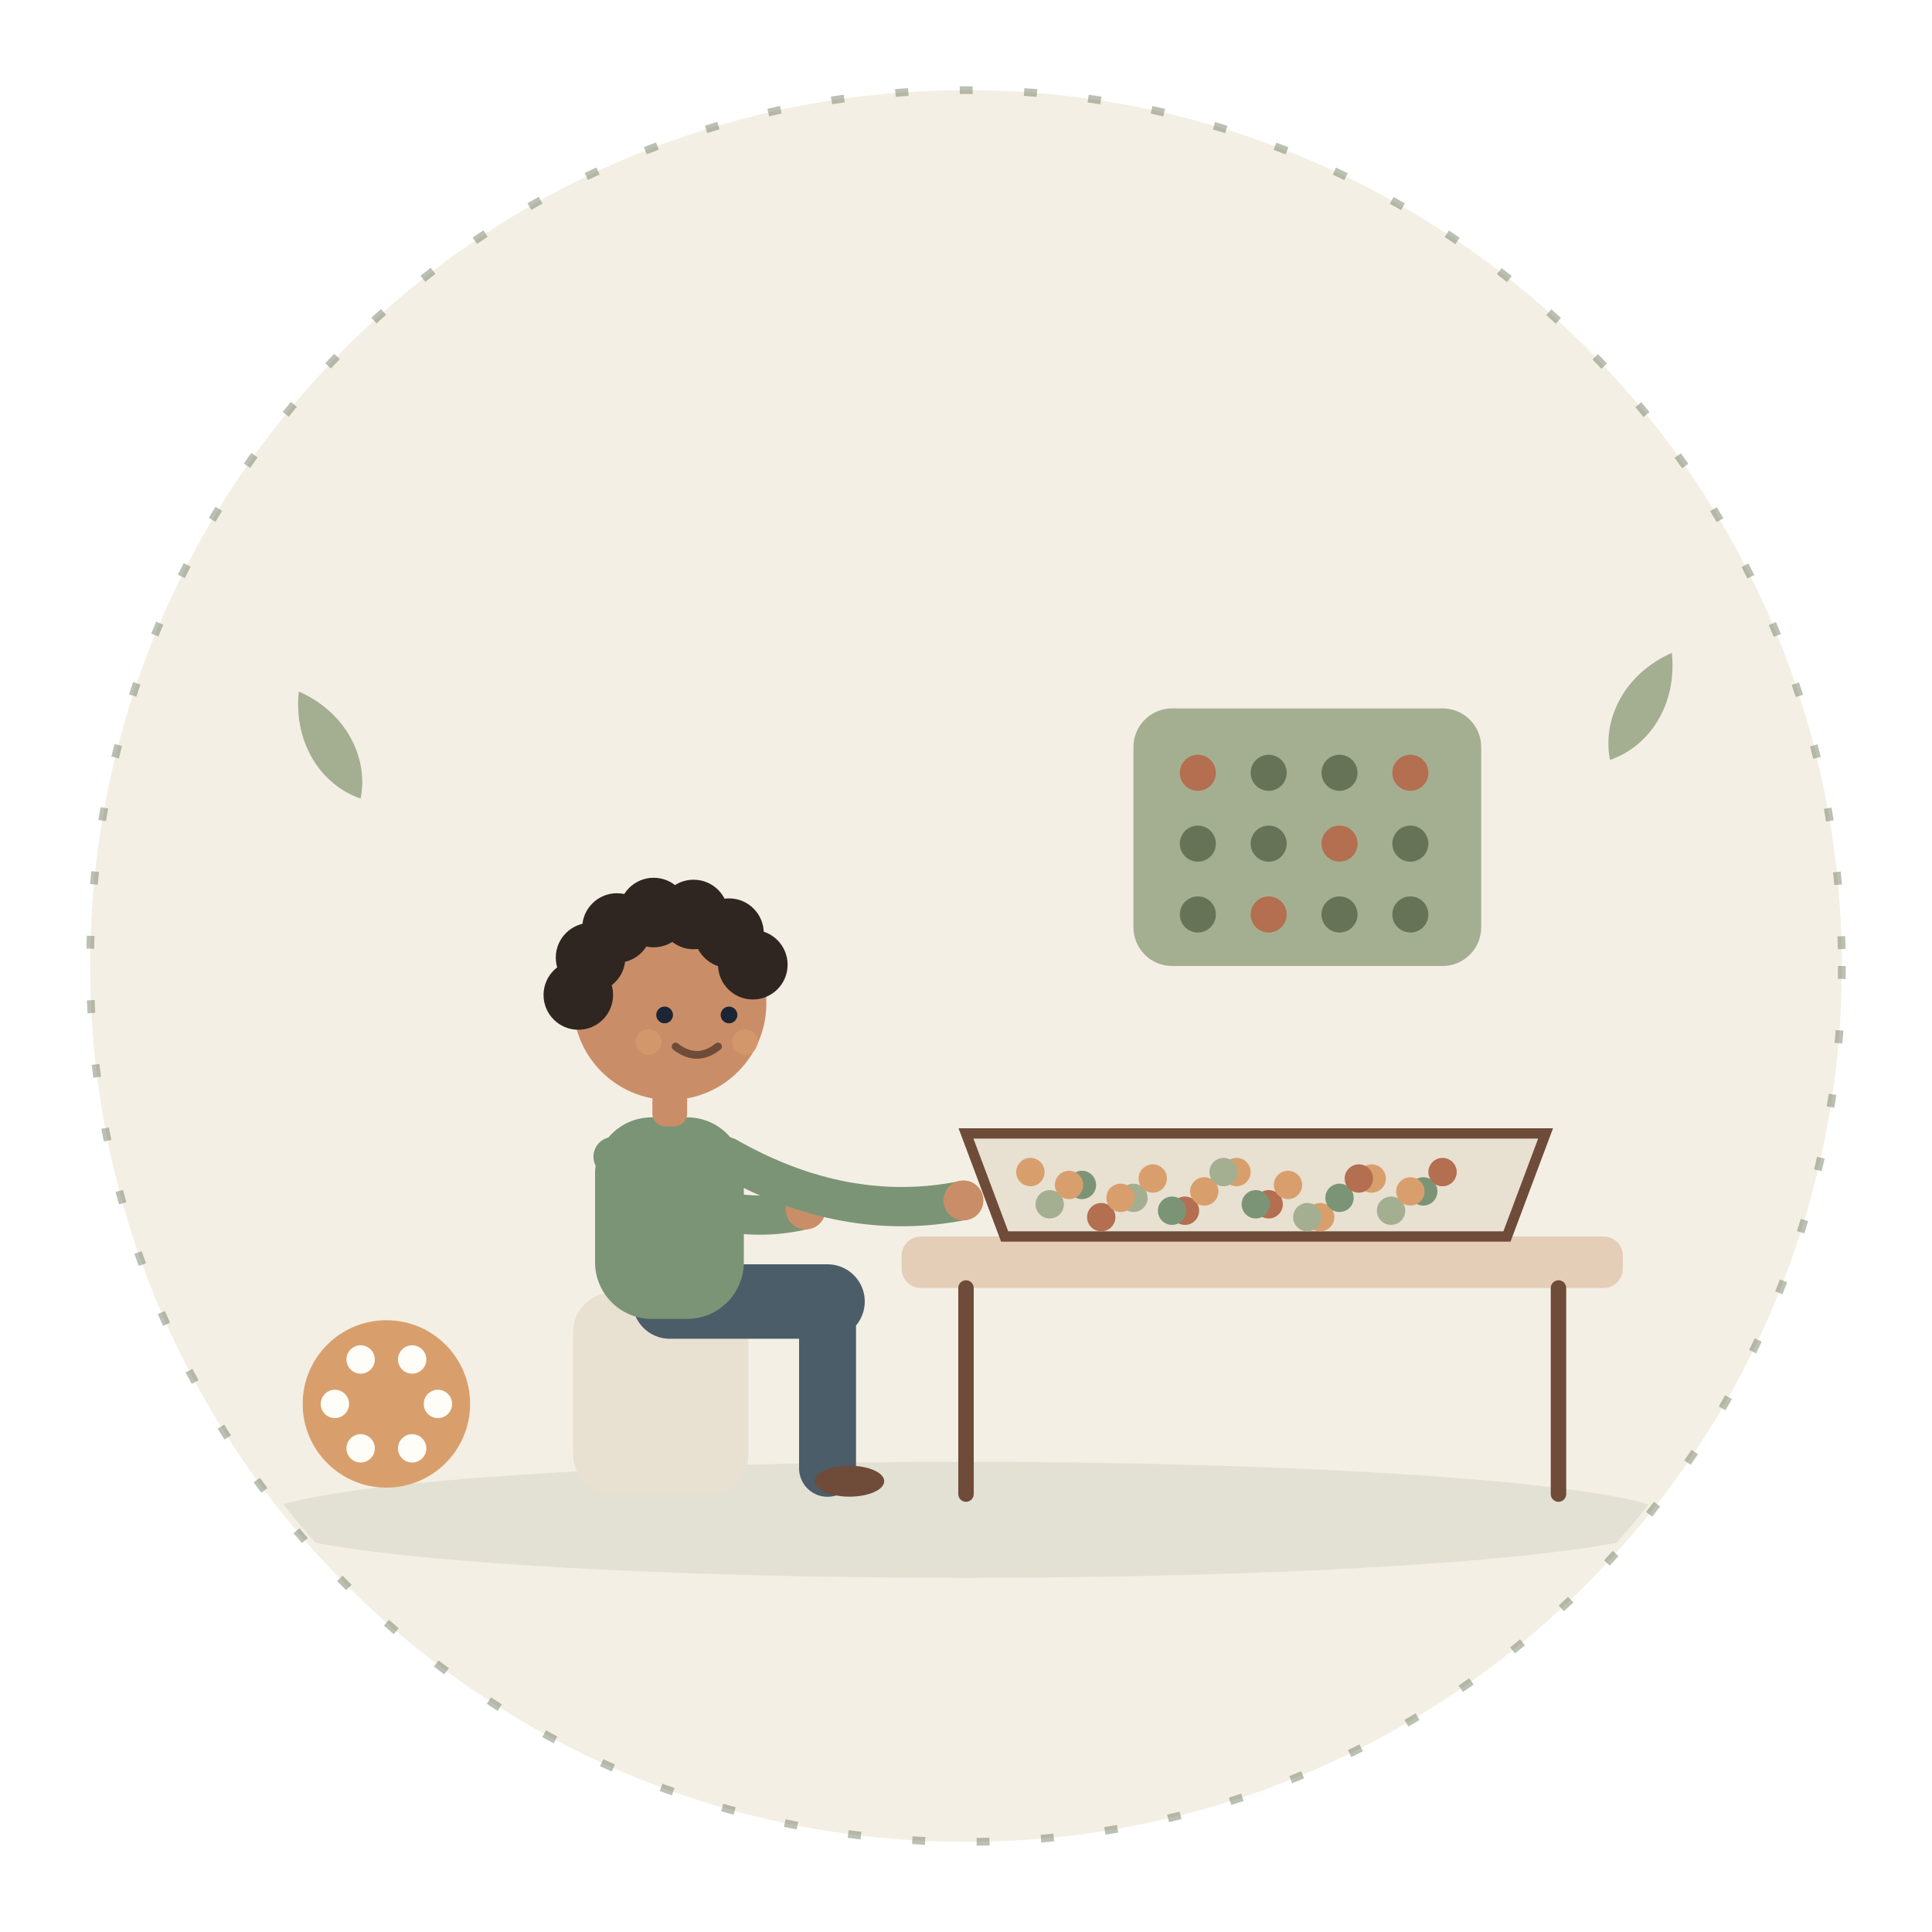
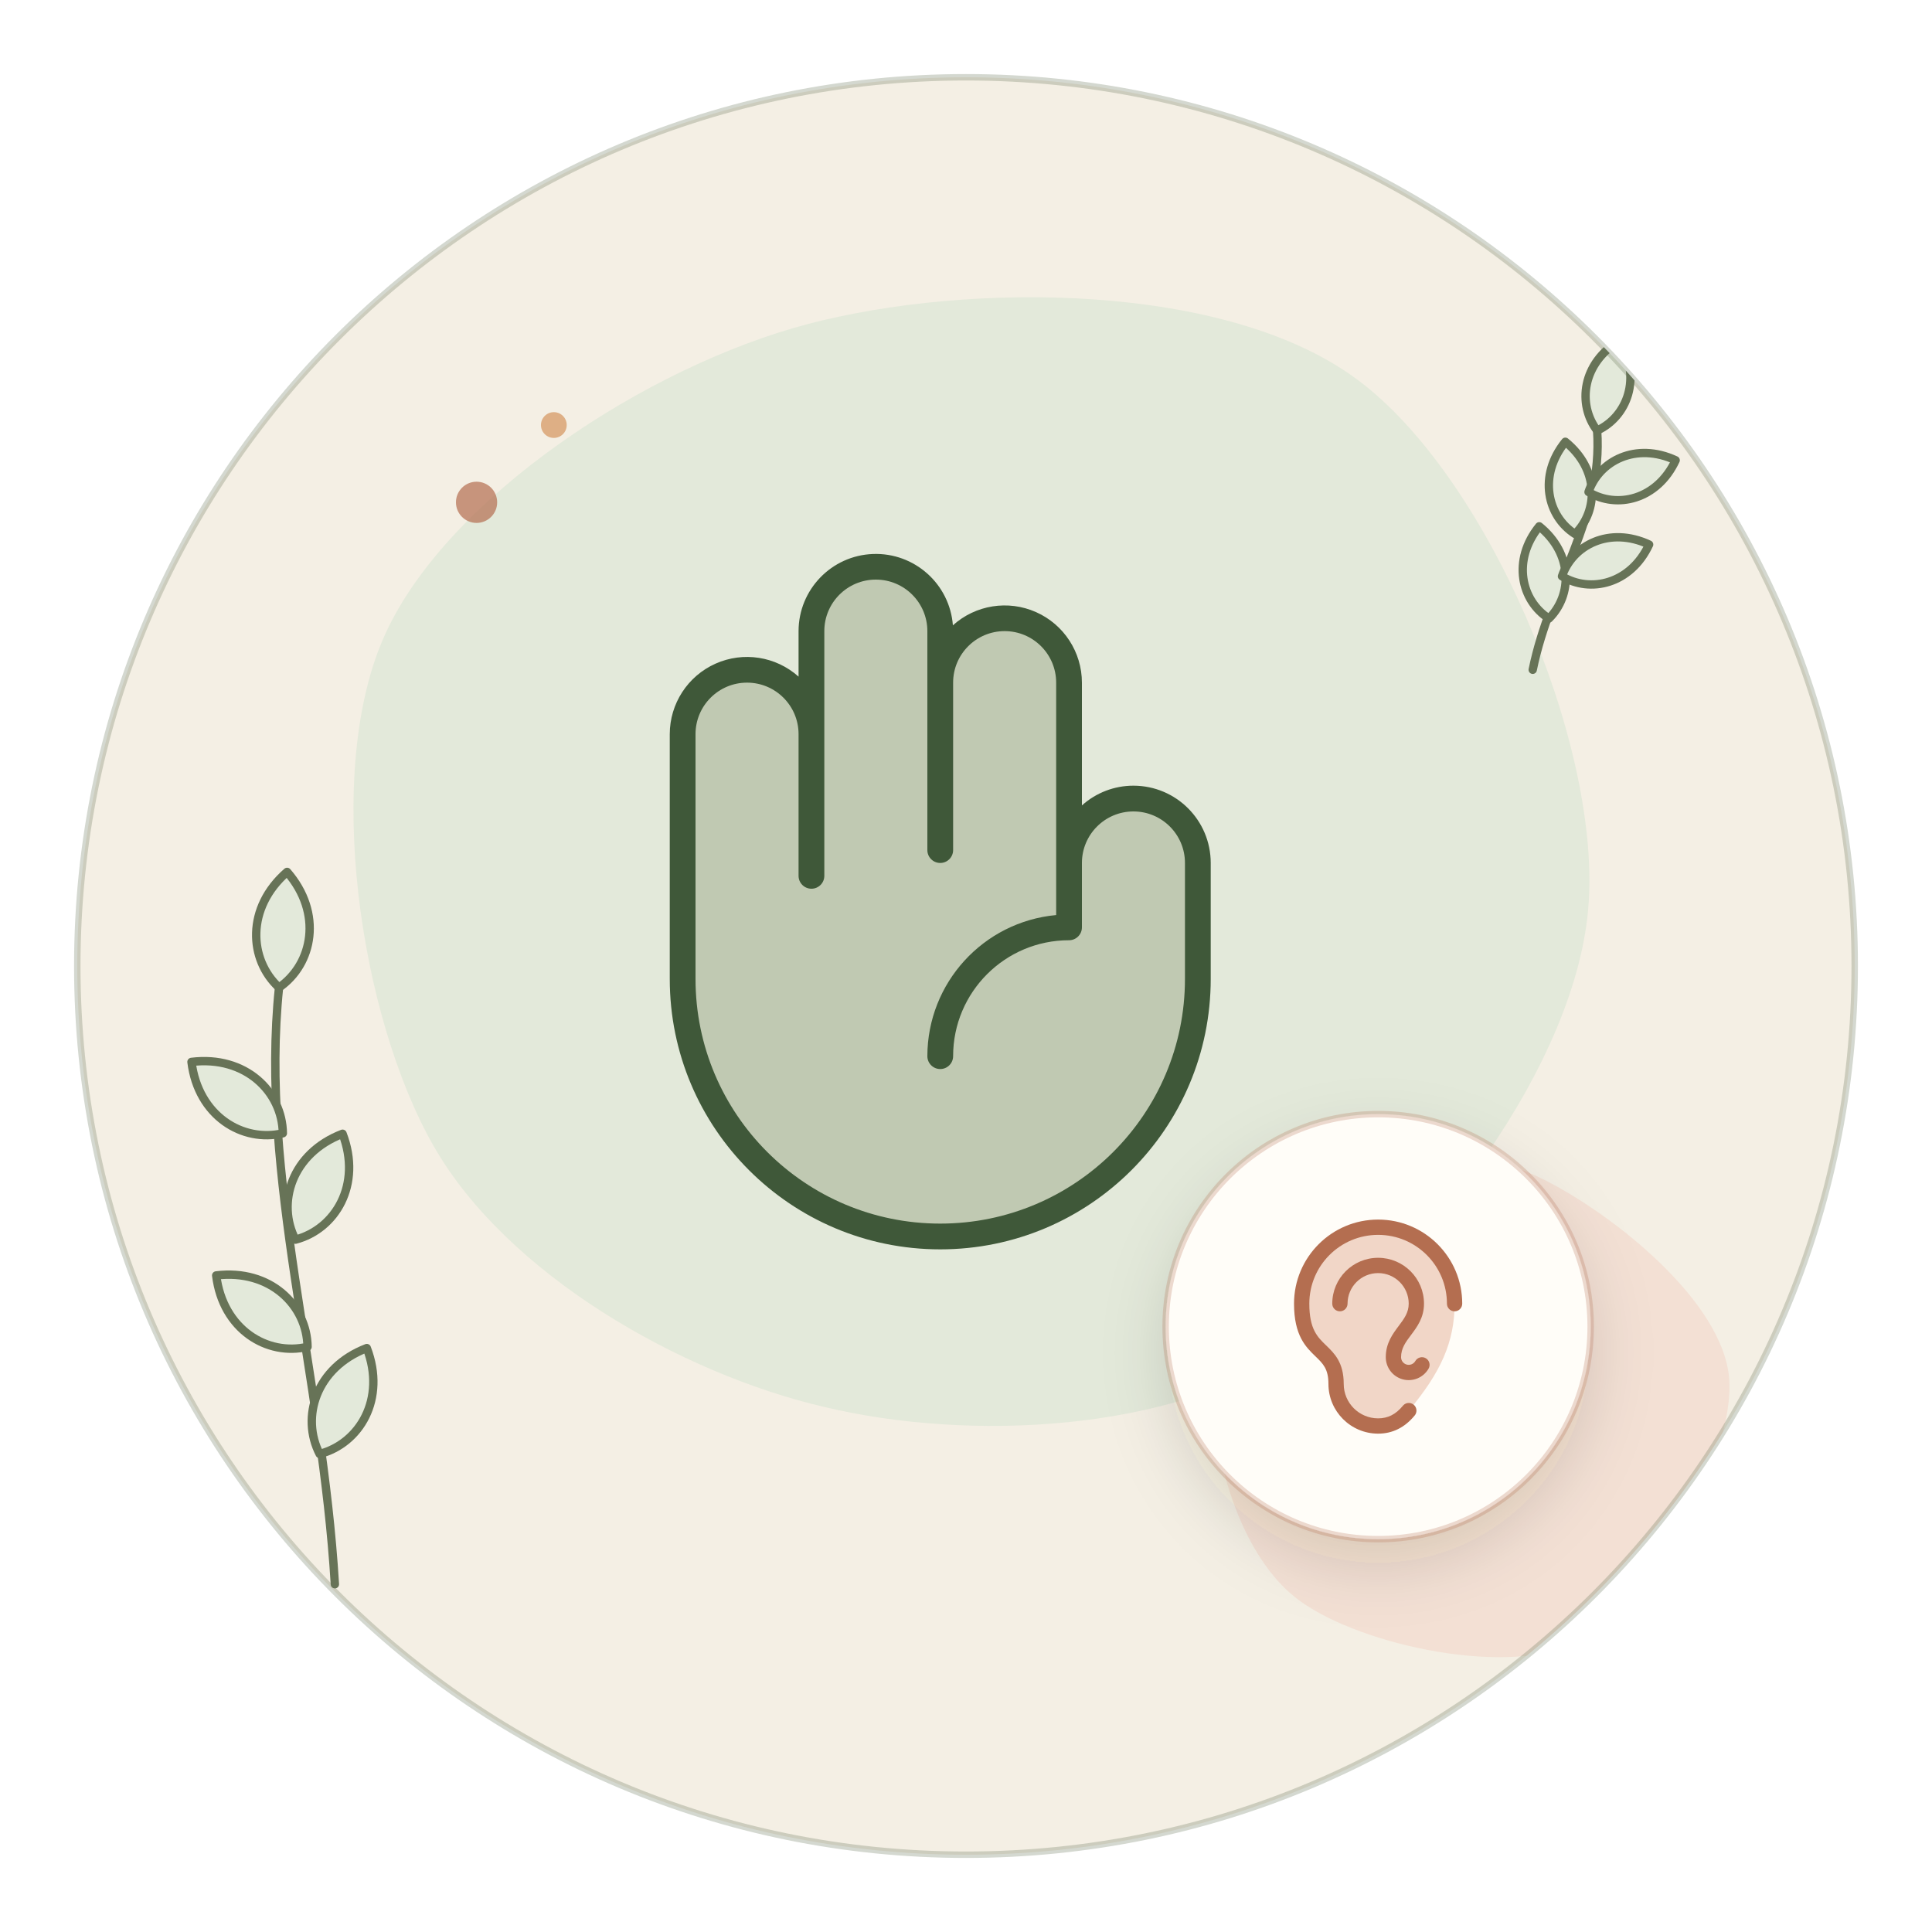
- <svg xmlns="http://www.w3.org/2000/svg" viewBox="0 0 300 300" width="300" height="300" role="img" aria-label="Un niño explora texturas con las manos en una bandeja sensorial">
-   <circle cx="150" cy="150" r="136" fill="#f4efe4" />
-   <circle cx="150" cy="150" r="136" fill="none" stroke="#677357" stroke-width="1.2" stroke-dasharray="2 8" opacity=".45" />
-   <clipPath id="disco">
-     <circle cx="150" cy="150" r="135" />
-   </clipPath>
+ <svg xmlns="http://www.w3.org/2000/svg" viewBox="0 0 300 300" width="300" height="300" role="img" aria-label="Ilustración de integración sensorial: una mano y un oído">
+   <defs>
+     <filter id="sombra" x="-40%" y="-40%" width="180%" height="180%">
+       <feDropShadow dx="0" dy="4" stdDeviation="5" flood-color="#2c2a22" flood-opacity=".14" />
+     </filter>
+     <clipPath id="disco">
+       <circle cx="150" cy="150" r="138" />
+     </clipPath>
+   </defs>
+   <circle cx="150" cy="150" r="138" fill="#f4efe4" />
  <g clip-path="url(#disco)">
-     <ellipse cx="150" cy="236" rx="110" ry="9" fill="#677357" opacity=".12" />
-     <rect x="140.0" y="192.0" width="112.0" height="8.0" rx="3.0" fill="#e4ceb7" />
-     <path d="M150 200 V232 M242 200 V232" stroke="#6f4b39" stroke-width="2.4" fill="none" stroke-linecap="round" stroke-linejoin="round" />
-     <path d="M150 176 h90 l-6 16 h-78 z" fill="#e8e0d1" stroke="#6f4b39" stroke-width="1.6" />
-     <circle cx="160.0" cy="182.0" r="2.2" fill="#d89f6d" opacity="1.0" />
-     <circle cx="197.0" cy="187.0" r="2.2" fill="#b46e50" opacity="1.0" />
-     <circle cx="168.0" cy="184.0" r="2.2" fill="#7b9476" opacity="1.0" />
-     <circle cx="205.0" cy="189.0" r="2.2" fill="#d89f6d" opacity="1.0" />
-     <circle cx="176.0" cy="186.0" r="2.2" fill="#a4af91" opacity="1.0" />
-     <circle cx="213.0" cy="183.0" r="2.2" fill="#d89f6d" opacity="1.0" />
-     <circle cx="184.0" cy="188.0" r="2.2" fill="#b46e50" opacity="1.0" />
-     <circle cx="221.0" cy="185.0" r="2.2" fill="#7b9476" opacity="1.0" />
-     <circle cx="192.0" cy="182.0" r="2.2" fill="#d89f6d" opacity="1.0" />
-     <circle cx="163.0" cy="187.0" r="2.2" fill="#a4af91" opacity="1.0" />
-     <circle cx="200.0" cy="184.0" r="2.2" fill="#d89f6d" opacity="1.0" />
-     <circle cx="171.0" cy="189.0" r="2.2" fill="#b46e50" opacity="1.0" />
-     <circle cx="208.0" cy="186.0" r="2.2" fill="#7b9476" opacity="1.0" />
-     <circle cx="179.0" cy="183.0" r="2.2" fill="#d89f6d" opacity="1.0" />
-     <circle cx="216.0" cy="188.0" r="2.2" fill="#a4af91" opacity="1.0" />
-     <circle cx="187.0" cy="185.0" r="2.2" fill="#d89f6d" opacity="1.0" />
-     <circle cx="224.0" cy="182.0" r="2.2" fill="#b46e50" opacity="1.0" />
-     <circle cx="195.0" cy="187.0" r="2.2" fill="#7b9476" opacity="1.0" />
-     <circle cx="166.0" cy="184.0" r="2.2" fill="#d89f6d" opacity="1.0" />
-     <circle cx="203.0" cy="189.0" r="2.2" fill="#a4af91" opacity="1.0" />
-     <circle cx="174.0" cy="186.0" r="2.2" fill="#d89f6d" opacity="1.0" />
-     <circle cx="211.0" cy="183.0" r="2.2" fill="#b46e50" opacity="1.0" />
-     <circle cx="182.0" cy="188.0" r="2.2" fill="#7b9476" opacity="1.0" />
-     <circle cx="219.0" cy="185.0" r="2.2" fill="#d89f6d" opacity="1.0" />
-     <circle cx="190.0" cy="182.0" r="2.2" fill="#a4af91" opacity="1.0" />
-     <rect x="89.0" y="200.7" width="27.2" height="31.3" rx="6.1" fill="#e8e0d1" />
-     <path d="M104.0 202.1 H128.5" stroke="#4b5d68" stroke-width="11.56" fill="none" stroke-linecap="round" stroke-linejoin="round" />
-     <path d="M128.5 202.1 V228.0" stroke="#4b5d68" stroke-width="8.84" fill="none" stroke-linecap="round" stroke-linejoin="round" />
-     <ellipse cx="131.9" cy="230.0" rx="5.4" ry="2.4" fill="#6f4b39" />
-     <rect x="92.4" y="173.5" width="23.1" height="31.3" rx="8.8" fill="#7b9476" />
-     <rect x="101.3" y="168.1" width="5.4" height="6.8" rx="2.0" fill="#c98e68" />
-     <circle cx="104.0" cy="155.8" r="15.0" fill="#c98e68" opacity="1.0" />
-     <circle cx="89.8" cy="154.5" r="5.4" fill="#2f2622" opacity="1.0" />
-     <circle cx="91.7" cy="148.7" r="5.4" fill="#2f2622" opacity="1.0" />
-     <circle cx="95.8" cy="144.1" r="5.4" fill="#2f2622" opacity="1.0" />
-     <circle cx="101.5" cy="141.7" r="5.4" fill="#2f2622" opacity="1.0" />
-     <circle cx="107.7" cy="142.0" r="5.4" fill="#2f2622" opacity="1.0" />
-     <circle cx="113.2" cy="144.9" r="5.4" fill="#2f2622" opacity="1.0" />
-     <circle cx="116.9" cy="149.8" r="5.4" fill="#2f2622" opacity="1.0" />
-     <circle cx="103.2" cy="157.6" r="1.3" fill="#1c2534" opacity="1.0" />
-     <circle cx="113.2" cy="157.6" r="1.3" fill="#1c2534" opacity="1.0" />
-     <path d="M104.9 162.5 Q108.2 165.1 111.5 162.5" stroke="#6f4b39" stroke-width="1.2" fill="none" stroke-linecap="round" stroke-linejoin="round" />
-     <circle cx="100.7" cy="161.8" r="2.0" fill="#d89f6d" opacity="0.55" />
-     <circle cx="115.7" cy="161.8" r="2.0" fill="#d89f6d" opacity="0.55" />
-     <path d="M95.2 179.6 Q110.1 191.5 125.1 187.8" stroke="#7b9476" stroke-width="6.1" fill="none" stroke-linecap="round" />
-     <circle cx="125.1" cy="187.8" r="3.1" fill="#c98e68" opacity="1.0" />
-     <path d="M112.8 179.6 Q131.2 190.1 149.6 186.4" stroke="#7b9476" stroke-width="6.1" fill="none" stroke-linecap="round" />
-     <circle cx="149.6" cy="186.4" r="3.1" fill="#c98e68" opacity="1.0" />
-     <circle cx="60.0" cy="218.0" r="13.0" fill="#d89f6d" opacity="1.0" />
-     <circle cx="68.0" cy="218.0" r="2.2" fill="#fffdf8" opacity="1.0" />
-     <circle cx="64.0" cy="224.9" r="2.2" fill="#fffdf8" opacity="1.0" />
-     <circle cx="56.0" cy="224.9" r="2.2" fill="#fffdf8" opacity="1.0" />
-     <circle cx="52.0" cy="218.0" r="2.2" fill="#fffdf8" opacity="1.0" />
-     <circle cx="56.0" cy="211.1" r="2.2" fill="#fffdf8" opacity="1.0" />
-     <circle cx="64.0" cy="211.1" r="2.2" fill="#fffdf8" opacity="1.0" />
-     <rect x="176.0" y="110.0" width="54.0" height="40.0" rx="6.0" fill="#a4af91" />
-     <circle cx="186.0" cy="120.0" r="2.8" fill="#b46e50" opacity="1.0" />
-     <circle cx="197.0" cy="120.0" r="2.8" fill="#677357" opacity="1.0" />
-     <circle cx="208.0" cy="120.0" r="2.8" fill="#677357" opacity="1.0" />
-     <circle cx="219.0" cy="120.0" r="2.8" fill="#b46e50" opacity="1.0" />
-     <circle cx="186.0" cy="131.0" r="2.8" fill="#677357" opacity="1.0" />
-     <circle cx="197.0" cy="131.0" r="2.8" fill="#677357" opacity="1.0" />
-     <circle cx="208.0" cy="131.0" r="2.8" fill="#b46e50" opacity="1.0" />
-     <circle cx="219.0" cy="131.0" r="2.8" fill="#677357" opacity="1.0" />
-     <circle cx="186.0" cy="142.0" r="2.8" fill="#677357" opacity="1.0" />
-     <circle cx="197.0" cy="142.0" r="2.8" fill="#b46e50" opacity="1.0" />
-     <circle cx="208.0" cy="142.0" r="2.8" fill="#677357" opacity="1.0" />
-     <circle cx="219.0" cy="142.0" r="2.8" fill="#677357" opacity="1.0" />
-     <path d="M0 0 C7 -8 8 -21 0 -32 C-8 -21 -7 -8 0 0 Z" transform="translate(250.0 118.0) rotate(30) scale(0.6)" fill="#a4af91" opacity="1.0" />
-     <path d="M0 0 C7 -8 8 -21 0 -32 C-8 -21 -7 -8 0 0 Z" transform="translate(56.0 124.0) rotate(-30) scale(0.6)" fill="#a4af91" opacity="1.0" />
+     <path d="M246.7 140.0 C245.2 165.1 221.1 196.3 201.3 209.4 C181.6 222.5 150.4 223.8 128.1 218.5 C105.7 213.3 78.7 197.9 67.3 177.9 C55.9 157.9 50.1 119.8 59.8 98.5 C69.5 77.2 100.4 56.9 125.5 50.3 C150.7 43.7 190.5 43.9 210.7 58.9 C230.9 73.8 248.3 114.9 246.7 140.0 Z" fill="#e3e9da" />
+     <path d="M268.5 214.0 C269.5 225.9 256.7 249.1 245.6 254.8 C234.5 260.6 211.5 255.5 202.0 248.7 C192.4 241.9 188.0 225.3 188.2 214.0 C188.4 202.7 194.4 186.2 203.0 181.1 C211.6 175.9 228.8 177.7 239.8 183.2 C250.7 188.7 267.5 202.1 268.5 214.0 Z" fill="#f3e0d4" />
+     <g transform="translate(52 246) rotate(-14) scale(1.0 1.0)" fill="none" stroke="#677357" stroke-width="1.30" stroke-linecap="round" stroke-linejoin="round">
+       <path d="M0 0 C6 -32.2 4 -64.4 14 -92.0" />
+       <path d="M0 0 C5 -4 6 -12 0 -18 C-6 -12 -5 -4 0 0 Z" transform="translate(2.6 -20.2) rotate(38)" fill="#e3e9da" />
+       <path d="M0 0 C5 -4 6 -12 0 -18 C-6 -12 -5 -4 0 0 Z" transform="translate(4.8 -36.8) rotate(-38)" fill="#e3e9da" />
+       <path d="M0 0 C5 -4 6 -12 0 -18 C-6 -12 -5 -4 0 0 Z" transform="translate(7.0 -53.4) rotate(38)" fill="#e3e9da" />
+       <path d="M0 0 C5 -4 6 -12 0 -18 C-6 -12 -5 -4 0 0 Z" transform="translate(9.1 -69.9) rotate(-38)" fill="#e3e9da" />
+       <path d="M0 0 C5 -4 6 -12 0 -18 C-6 -12 -5 -4 0 0 Z" transform="translate(14 -92.0) rotate(18)" fill="#e3e9da" />
+     </g>
+     <g transform="translate(238 104) rotate(32) scale(-0.8 0.8)" fill="none" stroke="#677357" stroke-width="1.62" stroke-linecap="round" stroke-linejoin="round">
+       <path d="M0 0 C6 -16.1 4 -32.2 14 -46.0" />
+       <path d="M0 0 C5 -4 6 -12 0 -18 C-6 -12 -5 -4 0 0 Z" transform="translate(2.6 -10.1) rotate(38)" fill="#e3e9da" />
+       <path d="M0 0 C5 -4 6 -12 0 -18 C-6 -12 -5 -4 0 0 Z" transform="translate(4.8 -18.4) rotate(-38)" fill="#e3e9da" />
+       <path d="M0 0 C5 -4 6 -12 0 -18 C-6 -12 -5 -4 0 0 Z" transform="translate(7.0 -26.7) rotate(38)" fill="#e3e9da" />
+       <path d="M0 0 C5 -4 6 -12 0 -18 C-6 -12 -5 -4 0 0 Z" transform="translate(9.1 -35.0) rotate(-38)" fill="#e3e9da" />
+       <path d="M0 0 C5 -4 6 -12 0 -18 C-6 -12 -5 -4 0 0 Z" transform="translate(14 -46.0) rotate(18)" fill="#e3e9da" />
+     </g>
+     <g transform="translate(82.0 76.0) scale(0.5)">
+       <path d="M208,116v36a80,80,0,0,1-160,0V76a20,20,0,0,1,40,0V44a20,20,0,0,1,40,0V60a20,20,0,0,1,40,0v56a20,20,0,0,1,40,0Z" fill="#a4af91" opacity="0.55" />
+       <g fill="#3f5839">
+         <path d="M188,92a23.9,23.9,0,0,0-16,6.13V60a24,24,0,0,0-40.07-17.8A24,24,0,0,0,84,44V58.13A24,24,0,0,0,44,76v76a84,84,0,0,0,168,0V116A24,24,0,0,0,188,92Zm16,60a76,76,0,0,1-152,0V76a16,16,0,0,1,32,0v44a4,4,0,0,0,8,0V44a16,16,0,0,1,32,0v68a4,4,0,0,0,8,0V60a16,16,0,0,1,32,0v72.18A44.06,44.06,0,0,0,124,176a4,4,0,0,0,8,0,36,36,0,0,1,36-36,4,4,0,0,0,4-4V116a16,16,0,0,1,32,0Z" />
+       </g>
+     </g>
+     <circle cx="214" cy="206" r="33" fill="#fffdf8" filter="url(#sombra)" />
+     <circle cx="214" cy="206" r="33" fill="none" stroke="#b46e50" stroke-opacity=".25" stroke-width="1" />
+     <g transform="translate(195.0 187.0) scale(0.1484)">
+       <path d="M208,104c0,40-14.44,72-48,112-8.07,9.77-18.34,16-32,16a44,44,0,0,1-44-44c0-41.49-36-28-36-84a80,80,0,0,1,160,0Z" fill="#f1d6c7" opacity="1" />
+       <g fill="#b46e50">
+         <path d="M216,104a8,8,0,0,1-16,0,72,72,0,0,0-144,0c0,26.7,8.53,34.92,17.57,43.64C82.21,156,92,165.41,92,188a36,36,0,0,0,36,36c10.24,0,18.45-4.16,25.83-13.09a8,8,0,1,1,12.34,10.18C155.81,233.64,143,240,128,240a52.06,52.06,0,0,1-52-52c0-15.79-5.68-21.27-13.54-28.84C52.46,149.5,40,137.5,40,104a88,88,0,0,1,176,0Zm-38.13,57.08A8,8,0,0,0,166.93,164,8,8,0,0,1,152,160c0-9.33,4.82-15.76,10.4-23.2,6.37-8.5,13.6-18.13,13.6-32.8a48,48,0,0,0-96,0,8,8,0,0,0,16,0,32,32,0,0,1,64,0c0,9.33-4.82,15.76-10.4,23.2-6.37,8.5-13.6,18.13-13.6,32.8a24,24,0,0,0,44.78,12A8,8,0,0,0,177.87,161.08Z" />
+       </g>
+     </g>
+     <circle cx="74" cy="78" r="3.2" fill="#b46e50" opacity=".7" />
+     <circle cx="86" cy="66" r="2" fill="#d89f6d" opacity=".8" />
  </g>
+   <circle cx="150" cy="150" r="138" fill="none" stroke="#677357" stroke-opacity=".28" stroke-width="1" />
</svg>
